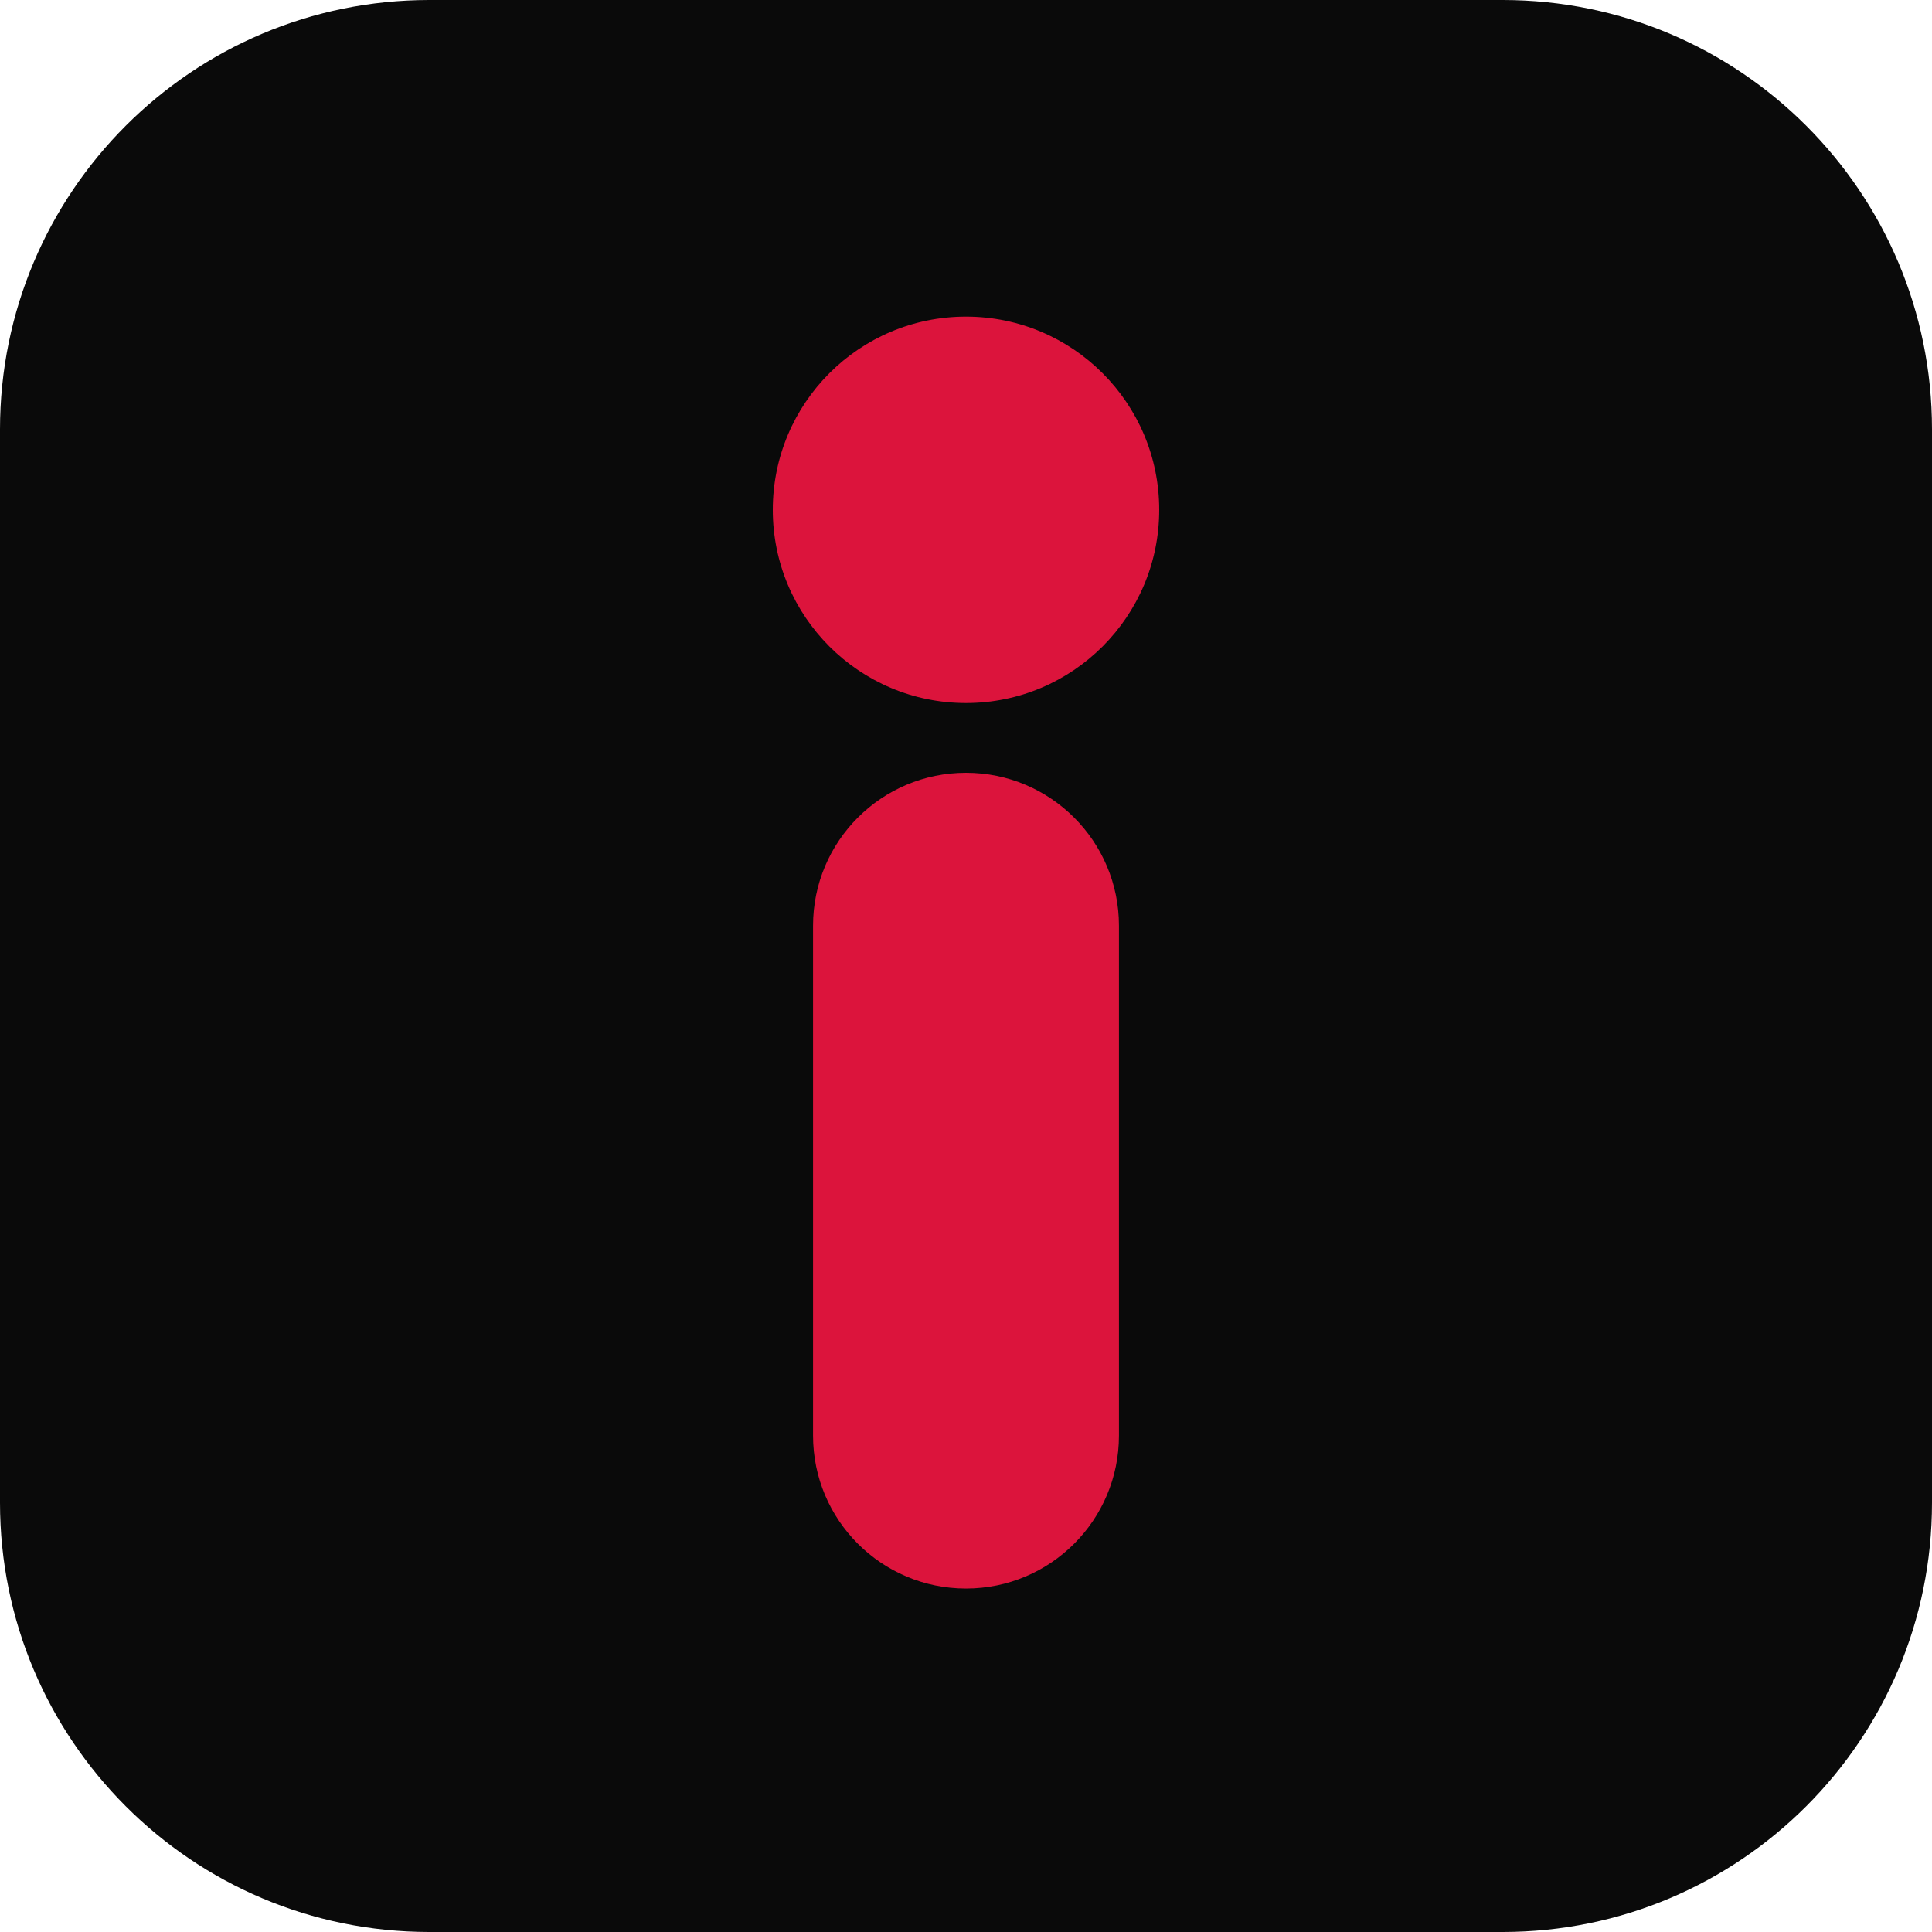
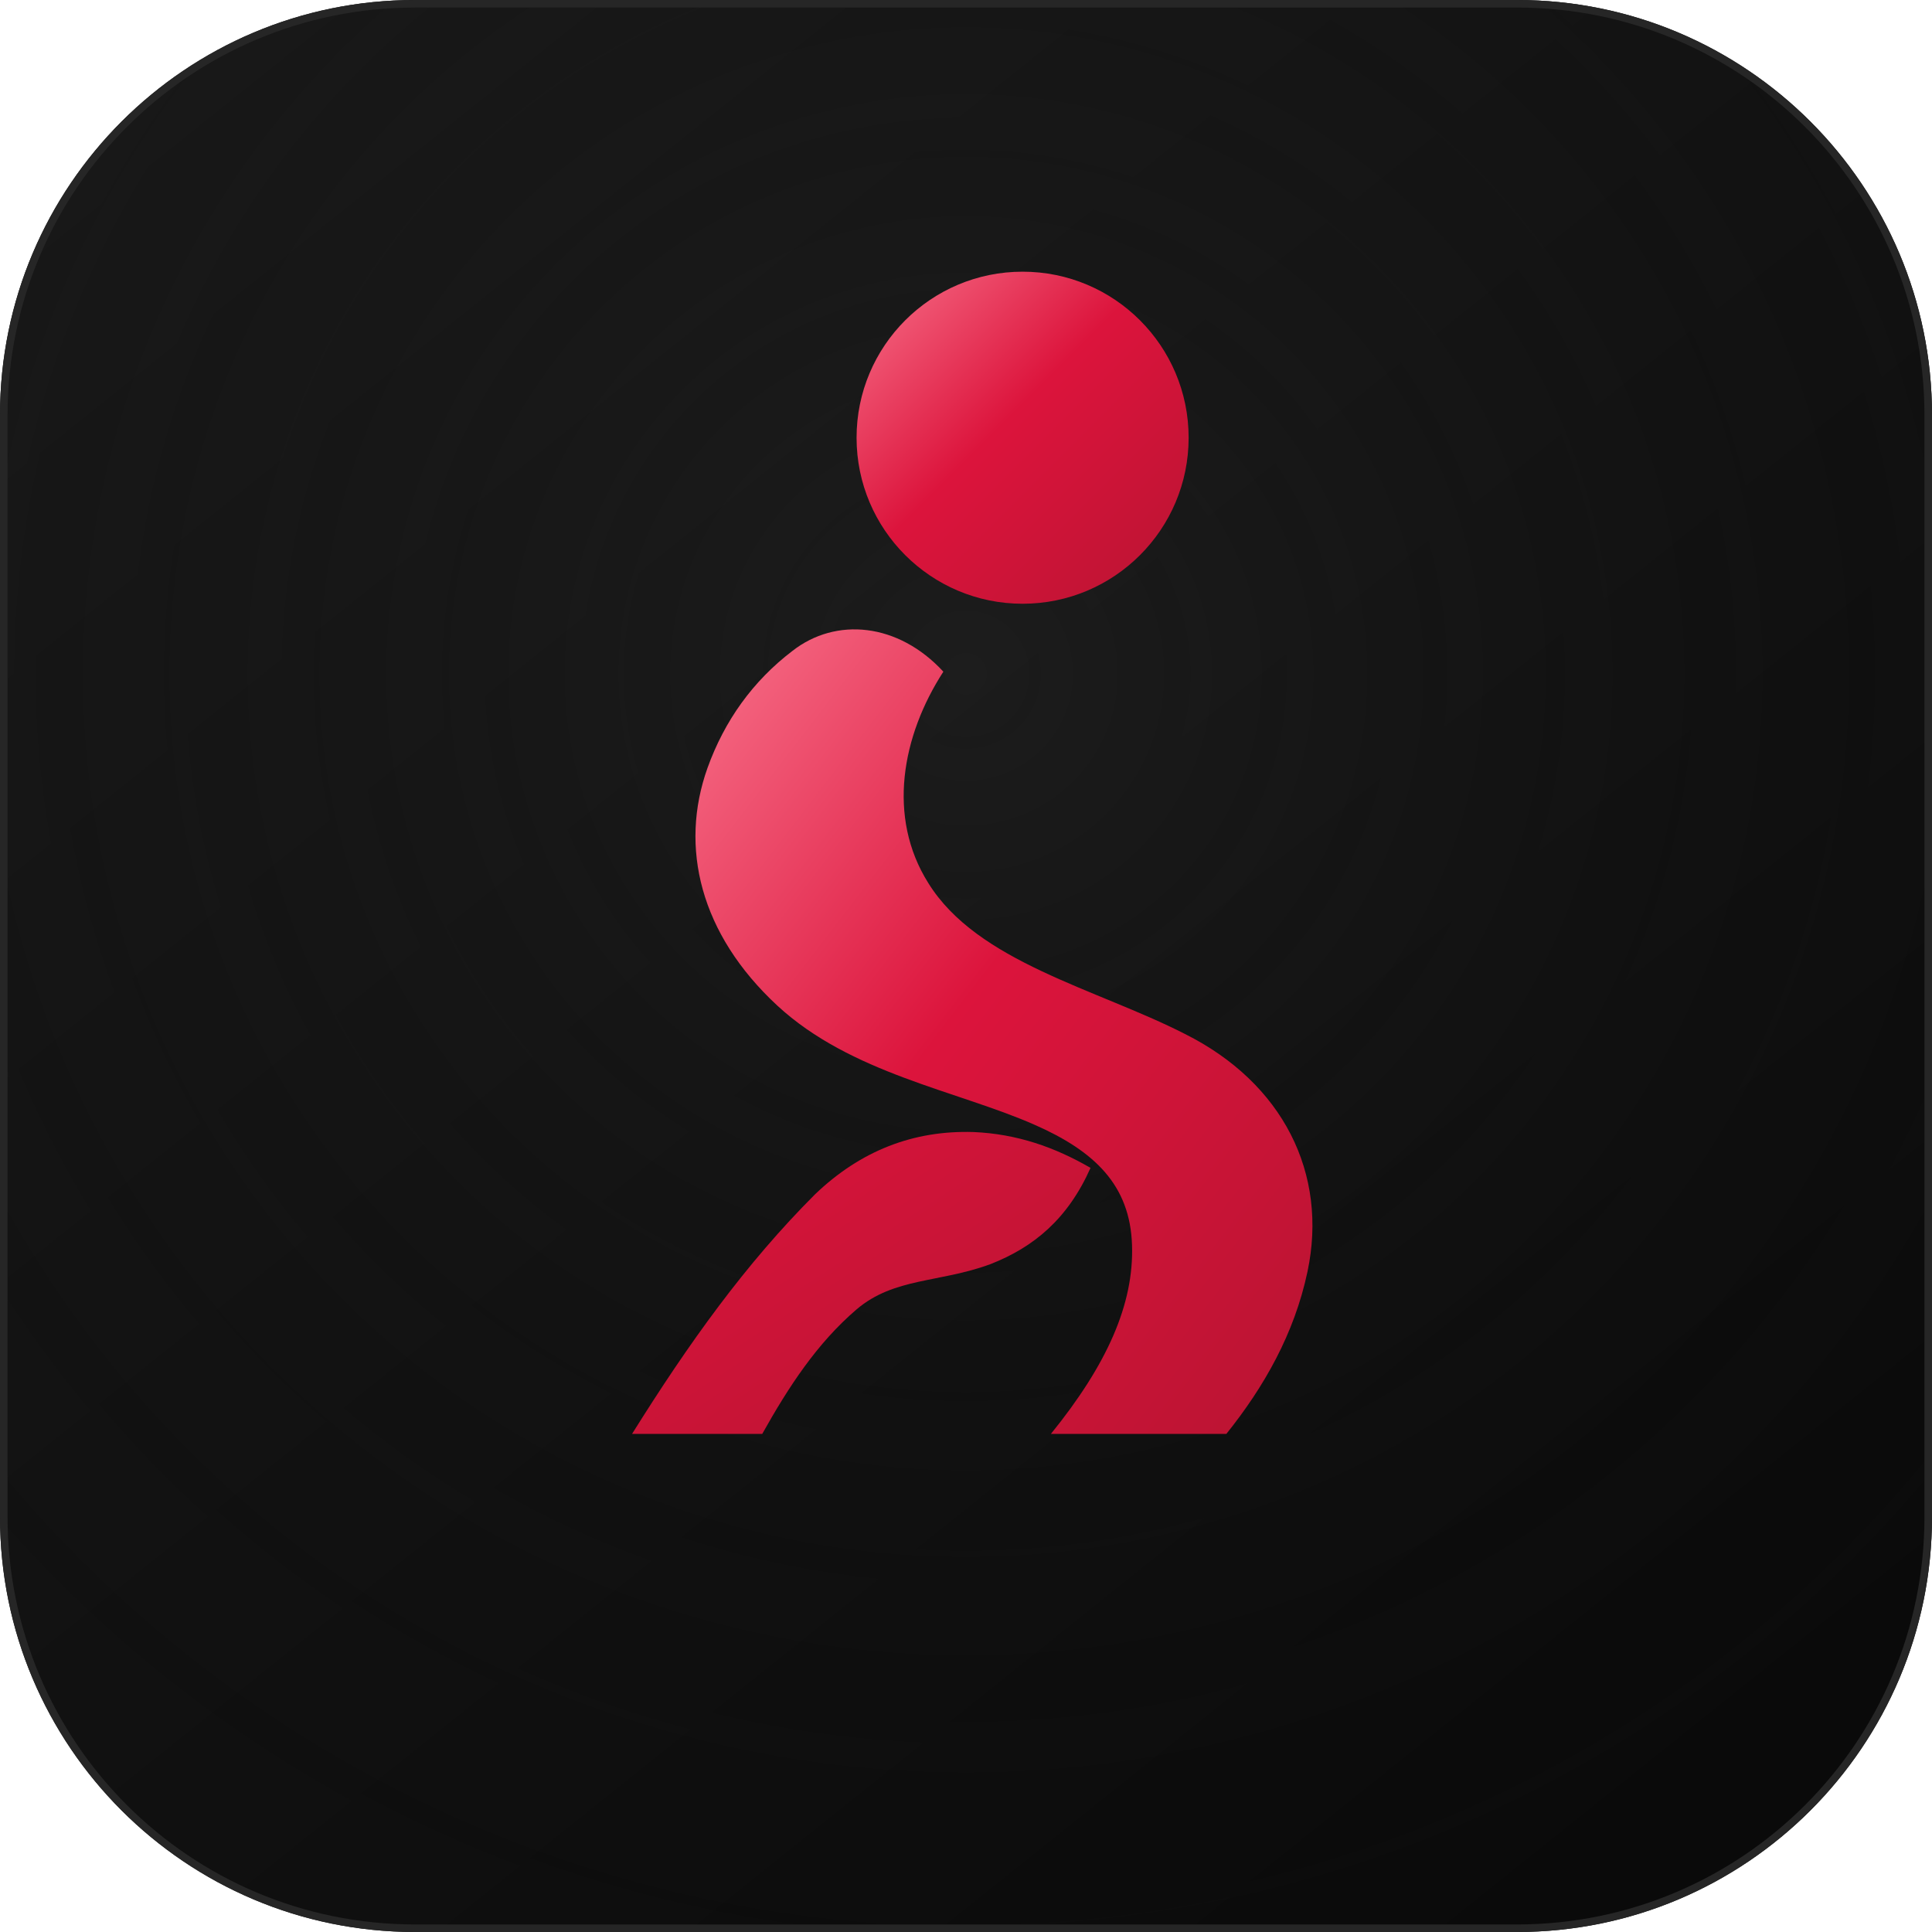
- <svg xmlns="http://www.w3.org/2000/svg" viewBox="0 0 36 36" role="img" aria-label="Standing">
-   <rect width="36" height="36" rx="8" fill="#0a0a0a" />
-   <g fill="#dc143c">
-     <circle cx="18" cy="9.5" r="3.6" />
-     <rect x="15.15" y="14.4" width="5.7" height="15.2" rx="2.85" />
-   </g>
+ <svg xmlns="http://www.w3.org/2000/svg" width="1024" height="1024" viewBox="0 0 1024 1024">
+   <defs>
+     <linearGradient id="tile" x1="0" y1="0" x2=".8" y2="1">
+       <stop offset="0" stop-color="#1A1A1A" />
+       <stop offset="1" stop-color="#0A0A0A" />
+     </linearGradient>
+     <linearGradient id="mark" x1="0" y1="0" x2="1" y2="1">
+       <stop offset="0" stop-color="#F8718A" />
+       <stop offset=".45" stop-color="#DC143C" />
+       <stop offset="1" stop-color="#B91432" />
+     </linearGradient>
+     <linearGradient id="base" x1="0" y1="0" x2="1" y2="1">
+       <stop offset="0" stop-color="#DC143C" />
+       <stop offset="1" stop-color="#B91432" />
+     </linearGradient>
+     <radialGradient id="glow" cx="50%" cy="35%" r="70%">
+       <stop offset="0" stop-color="#262626" stop-opacity=".5" />
+       <stop offset="1" stop-color="#0A0A0A" stop-opacity="0" />
+     </radialGradient>
+   </defs>
+   <rect width="1024" height="1024" rx="220" fill="url(#tile)" />
+   <rect width="1024" height="1024" rx="220" fill="url(#glow)" />
+   <rect x="2" y="2" width="1020" height="1020" rx="218" fill="none" stroke="#262626" stroke-width="4" />
+   <circle cx="542" cy="232" r="88" fill="url(#mark)" />
+   <path d="M500 356 C478 390 470 433 492 468 C518 510 581 524 628 548 C680 574 704 622 693 674 C686 707 670 735 650 760 L557 760 C587 723 601 691 600 660 C599 628 580 610 548 596 C507 578 451 569 412 533 C371 495 360 449 375 407 C384 382 399 361 420 345 C443 327 476 330 500 356 Z" fill="url(#mark)" />
+   <path d="M335 760 C365 712 395 670 432 633 C456 610 484 599 516 600 C539 601 559 608 578 619 C566 646 548 661 525 670 C498 680 474 677 454 694 C433 712 418 735 404 760 Z" fill="url(#base)" />
</svg>
